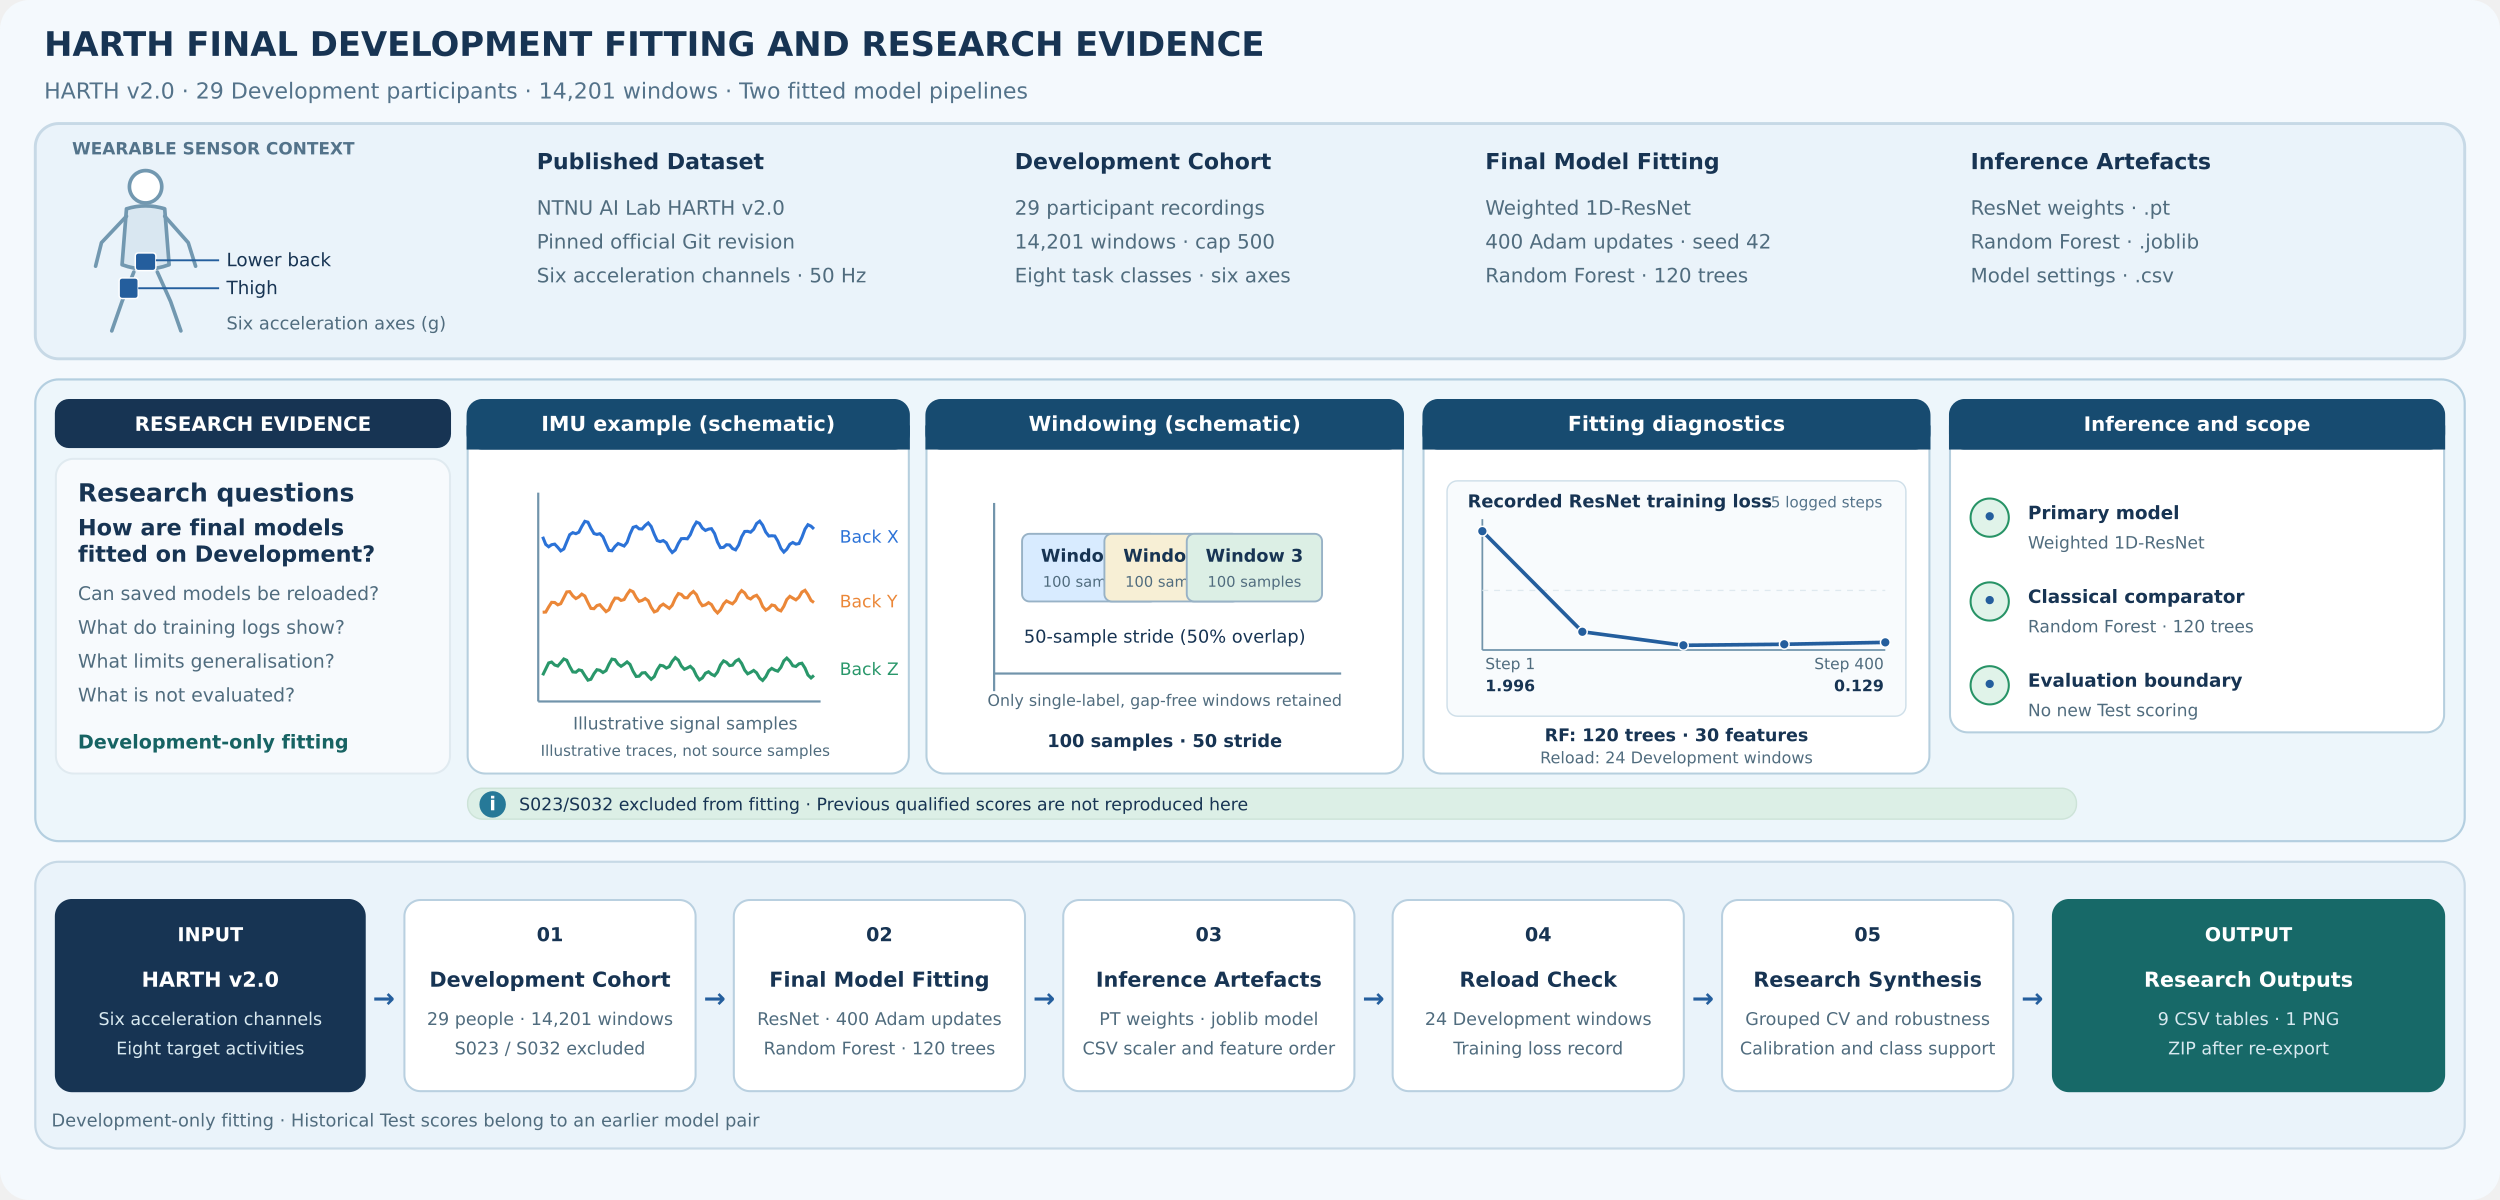
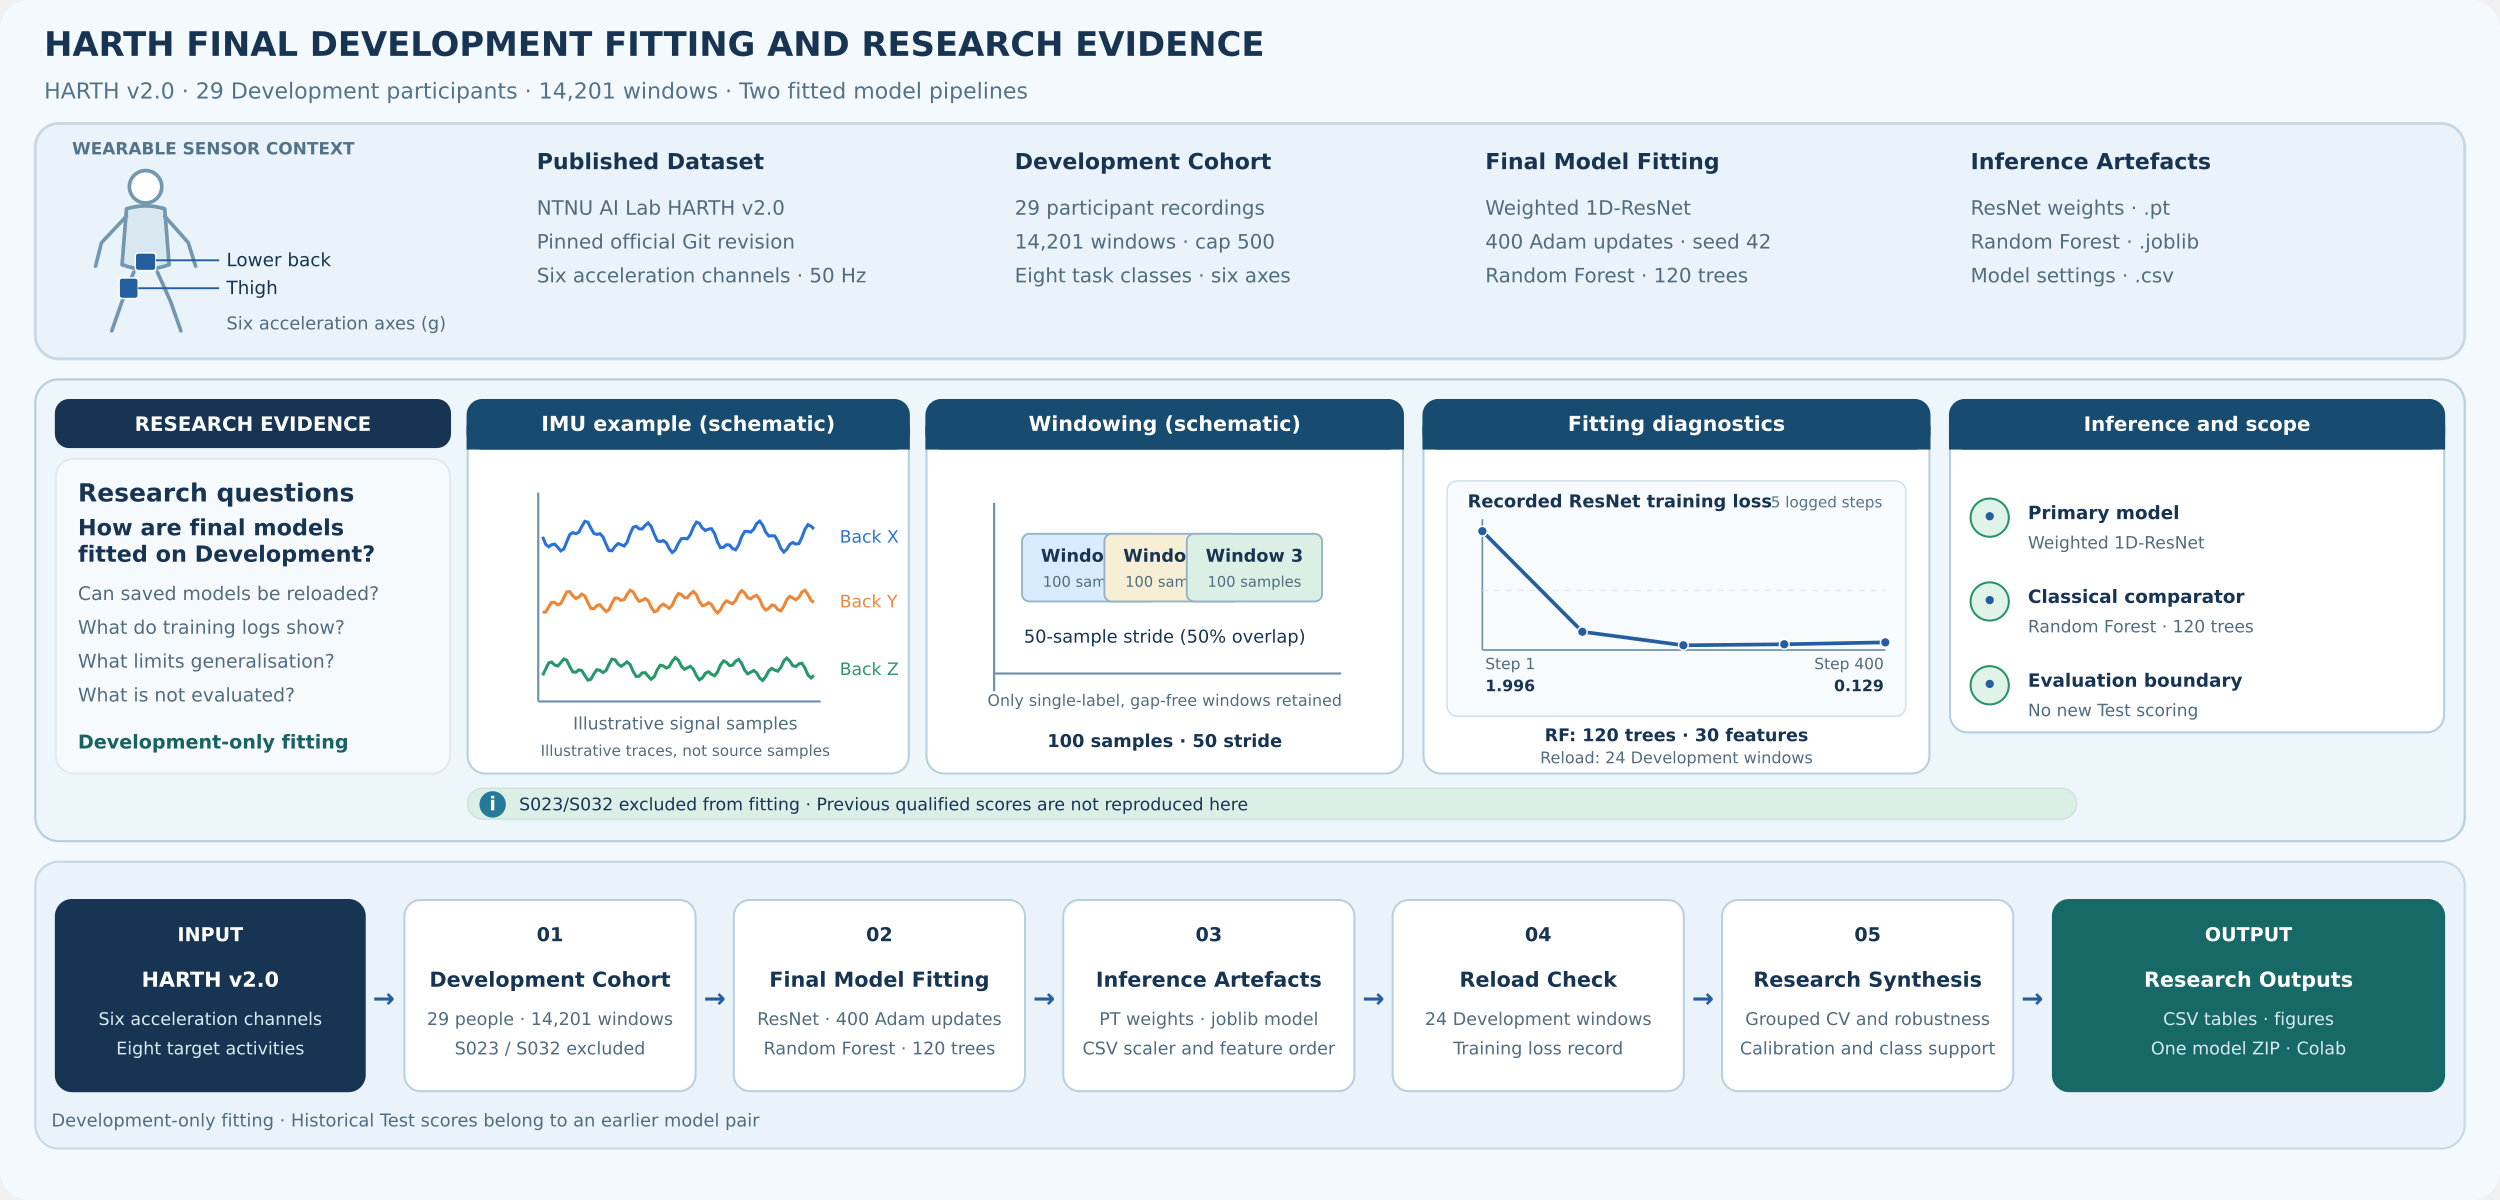
<svg xmlns="http://www.w3.org/2000/svg" width="1700" height="816" viewBox="0 0 1700 816" role="img" aria-labelledby="title desc">
  <rect x="0" y="0" width="1700" height="816" rx="20" fill="#F4F9FD" stroke="#F4F9FD" stroke-width="0" />
  <g font-family="DejaVu Sans, Arial, sans-serif">
    <text x="30" y="38" font-size="23" font-weight="700" fill="#173453">HARTH FINAL DEVELOPMENT FITTING AND RESEARCH EVIDENCE</text>
    <text x="30" y="67" font-size="15" fill="#54738A">HARTH v2.0 · 29 Development participants · 14,201 windows · Two fitted model pipelines</text>
    <rect x="24" y="84" width="1652" height="160" rx="16" fill="#EAF3FA" stroke="#C7D9E6" stroke-width="2" />
    <text x="49" y="105" font-size="11.5" font-weight="700" fill="#53738A">WEARABLE SENSOR CONTEXT</text>
    <g fill="none" stroke="#7298B0" stroke-width="2.5" stroke-linejoin="round" stroke-linecap="round">
      <circle cx="99" cy="127" r="11" fill="#FFFFFF" />
      <path d="M86 142 Q99 138 112 142 L115 180 Q99 186 83 180 Z" fill="#D9E7F1" />
      <path d="M86 147 L69 165 L65 181 M112 147 L128 165 L133 181 M91 185 L83 205 L76 225 M107 185 L116 205 L123 225" />
    </g>
    <rect x="92" y="172" width="14" height="12" rx="2" fill="#245E9D" stroke="#FFFFFF" stroke-width="1" />
    <rect x="81" y="189" width="13" height="14" rx="2" fill="#245E9D" stroke="#FFFFFF" stroke-width="1" />
    <line x1="106" y1="177" x2="149" y2="177" stroke="#245E9D" stroke-width="1.3" />
    <line x1="94" y1="196" x2="149" y2="196" stroke="#245E9D" stroke-width="1.3" />
    <text x="154" y="181" font-size="12.5" fill="#173453">Lower back</text>
    <text x="154" y="200" font-size="12.5" fill="#173453">Thigh</text>
    <text x="154" y="224" font-size="12.1" fill="#506C7E">Six acceleration axes (g)</text>
    <text x="365" y="115" font-size="15" font-weight="700" fill="#173453">Published Dataset</text>
    <text x="365" y="146" font-size="13.5" fill="#506C7E">NTNU AI Lab HARTH v2.0</text>
    <text x="365" y="169" font-size="13.5" fill="#506C7E">Pinned official Git revision</text>
    <text x="365" y="192" font-size="13.5" fill="#506C7E">Six acceleration channels · 50 Hz</text>
    <text x="690" y="115" font-size="15" font-weight="700" fill="#173453">Development Cohort</text>
    <text x="690" y="146" font-size="13.5" fill="#506C7E">29 participant recordings</text>
    <text x="690" y="169" font-size="13.5" fill="#506C7E">14,201 windows · cap 500</text>
    <text x="690" y="192" font-size="13.5" fill="#506C7E">Eight task classes · six axes</text>
    <text x="1010" y="115" font-size="15" font-weight="700" fill="#173453">Final Model Fitting</text>
    <text x="1010" y="146" font-size="13.5" fill="#506C7E">Weighted 1D-ResNet</text>
    <text x="1010" y="169" font-size="13.5" fill="#506C7E">400 Adam updates · seed 42</text>
    <text x="1010" y="192" font-size="13.5" fill="#506C7E">Random Forest · 120 trees</text>
    <text x="1340" y="115" font-size="15" font-weight="700" fill="#173453">Inference Artefacts</text>
    <text x="1340" y="146" font-size="13.5" fill="#506C7E">ResNet weights · .pt</text>
    <text x="1340" y="169" font-size="13.5" fill="#506C7E">Random Forest · .joblib</text>
    <text x="1340" y="192" font-size="13.5" fill="#506C7E">Model settings · .csv</text>
    <rect x="24" y="258" width="1652" height="314" rx="16" fill="#EDF6FB" stroke="#B4CFE0" stroke-width="1.5" />
    <rect x="38" y="272" width="268" height="32" rx="9" fill="#173453" stroke="#173453" stroke-width="1.4" />
    <text x="172" y="293" font-size="13.5" font-weight="700" fill="#FFFFFF" text-anchor="middle">RESEARCH EVIDENCE</text>
    <rect x="38" y="312" width="268" height="214" rx="12" fill="#F7FAFD" stroke="#E0EAF0" stroke-width="1.4" />
    <text x="53" y="341" font-size="17" font-weight="700" fill="#173453">Research questions</text>
    <text x="53" y="364" font-size="15.2" font-weight="700" fill="#173453">How are final models</text>
    <text x="53" y="382" font-size="15.2" font-weight="700" fill="#173453">fitted on Development?</text>
    <text x="53" y="408" font-size="12.8" fill="#506C7E">Can saved models be reloaded?</text>
    <text x="53" y="431" font-size="12.8" fill="#506C7E">What do training logs show?</text>
    <text x="53" y="454" font-size="12.8" fill="#506C7E">What limits generalisation?</text>
    <text x="53" y="477" font-size="12.8" fill="#506C7E">What is not evaluated?</text>
    <text x="53" y="509" font-size="13" font-weight="700" fill="#176363">Development-only fitting</text>
    <rect x="318" y="272" width="300" height="254" rx="12" fill="#FFFFFF" stroke="#B6CFDE" stroke-width="1.4" />
    <rect x="318" y="272" width="300" height="33" rx="10" fill="#174B70" stroke="#174B70" stroke-width="1.4" />
    <rect x="318" y="290" width="300" height="15" rx="0" fill="#174B70" stroke="#174B70" stroke-width="1.4" />
    <text x="468" y="293" font-size="14" font-weight="700" fill="#FFFFFF" text-anchor="middle">IMU example (schematic)</text>
    <rect x="630" y="272" width="324" height="254" rx="12" fill="#FFFFFF" stroke="#B6CFDE" stroke-width="1.4" />
    <rect x="630" y="272" width="324" height="33" rx="10" fill="#174B70" stroke="#174B70" stroke-width="1.4" />
    <rect x="630" y="290" width="324" height="15" rx="0" fill="#174B70" stroke="#174B70" stroke-width="1.4" />
    <text x="792" y="293" font-size="14" font-weight="700" fill="#FFFFFF" text-anchor="middle">Windowing (schematic)</text>
    <rect x="968" y="272" width="344" height="254" rx="12" fill="#FFFFFF" stroke="#B6CFDE" stroke-width="1.4" />
    <rect x="968" y="272" width="344" height="33" rx="10" fill="#174B70" stroke="#174B70" stroke-width="1.4" />
    <rect x="968" y="290" width="344" height="15" rx="0" fill="#174B70" stroke="#174B70" stroke-width="1.4" />
    <text x="1140" y="293" font-size="14" font-weight="700" fill="#FFFFFF" text-anchor="middle">Fitting diagnostics</text>
    <rect x="1326" y="272" width="336" height="226" rx="12" fill="#FFFFFF" stroke="#B6CFDE" stroke-width="1.4" />
    <rect x="1326" y="272" width="336" height="33" rx="10" fill="#174B70" stroke="#174B70" stroke-width="1.4" />
    <rect x="1326" y="290" width="336" height="15" rx="0" fill="#174B70" stroke="#174B70" stroke-width="1.4" />
    <text x="1494" y="293" font-size="13.5" font-weight="700" fill="#FFFFFF" text-anchor="middle">Inference and scope</text>
    <g transform="translate(16 0)">
      <line x1="350" y1="477" x2="542" y2="477" stroke="#7194ab" stroke-width="1.5" />
      <line x1="350" y1="335" x2="350" y2="477" stroke="#7194ab" stroke-width="1.5" />
      <path d="M353.0,365.0 L355.1,370.2 L357.1,371.8 L359.1,370.4 L361.2,370.0 L363.3,372.2 L365.3,374.6 L367.4,373.3 L369.4,368.4 L371.4,363.6 L373.5,362.2 L375.6,362.9 L377.6,361.9 L379.6,358.0 L381.7,354.5 L383.8,355.1 L385.8,359.2 L387.9,362.8 L389.9,363.4 L391.9,362.9 L394.0,365.0 L396.1,370.0 L398.1,374.3 L400.1,374.5 L402.2,371.6 L404.3,369.6 L406.3,370.4 L408.4,371.3 L410.4,368.8 L412.4,363.2 L414.5,358.6 L416.6,357.9 L418.6,359.6 L420.6,359.7 L422.7,357.3 L424.8,355.6 L426.8,358.0 L428.9,363.3 L430.9,367.6 L432.9,368.3 L435.0,367.6 L437.1,369.1 L439.1,373.1 L441.1,375.7 L443.2,374.0 L445.3,369.5 L447.3,366.3 L449.4,366.2 L451.4,366.4 L453.4,363.6 L455.5,358.5 L457.6,355.0 L459.6,355.9 L461.6,359.1 L463.7,360.7 L465.8,359.8 L467.8,359.5 L469.9,362.8 L471.9,368.6 L473.9,372.4 L476.0,372.2 L478.0,370.4 L480.1,370.6 L482.1,373.0 L484.2,373.9 L486.3,370.6 L488.3,365.0 L490.4,361.4 L492.4,361.3 L494.4,361.9 L496.5,359.9 L498.5,356.0 L500.6,354.4 L502.6,357.1 L504.7,361.8 L506.8,364.5 L508.8,364.3 L510.9,364.5 L512.9,367.9 L515.0,372.9 L517.0,375.4 L519.0,373.5 L521.1,370.1 L523.1,368.9 L525.2,370.0 L527.3,369.6 L529.3,365.4 L531.4,359.8 L533.4,356.8 L535.5,357.8 L537.5,359.7" stroke="#2B72D7" fill="none" stroke-width="2.1" />
      <text x="555" y="369" font-size="11.7" fill="#2B72D7">Back X</text>
      <path d="M353.0,416.3 L355.1,416.2 L357.1,412.7 L359.1,409.6 L361.2,409.7 L363.3,411.3 L365.3,410.5 L367.4,406.4 L369.4,402.5 L371.4,402.3 L373.5,405.2 L375.6,407.0 L377.6,405.9 L379.6,404.0 L381.7,405.3 L383.8,409.8 L385.8,413.7 L387.9,413.9 L389.9,411.8 L391.9,411.2 L394.0,413.6 L396.1,415.9 L398.1,414.6 L400.1,410.2 L402.2,406.7 L404.3,406.8 L406.3,408.3 L408.4,407.7 L410.4,404.2 L412.4,401.4 L414.5,402.4 L416.6,406.3 L418.6,408.9 L420.6,408.3 L422.7,407.0 L424.8,408.5 L426.8,412.9 L428.9,416.1 L430.9,415.3 L432.9,412.2 L435.0,410.8 L437.1,412.3 L439.1,413.7 L441.1,411.6 L443.2,406.9 L445.3,403.6 L447.3,404.2 L449.4,406.4 L451.4,406.5 L453.4,403.9 L455.5,402.2 L457.6,404.4 L459.6,409.1 L461.6,411.9 L463.7,411.3 L465.8,409.8 L467.8,411.1 L469.9,414.7 L471.9,416.8 L473.9,414.7 L476.0,410.7 L478.0,408.6 L480.1,409.7 L482.1,410.6 L484.2,408.4 L486.3,404.0 L488.3,401.6 L490.4,403.2 L492.4,406.4 L494.4,407.3 L496.5,405.6 L498.5,404.8 L500.6,407.6 L502.6,412.4 L504.7,414.9 L506.8,413.6 L508.8,411.4 L510.9,411.9 L512.9,414.5 L515.0,415.4 L517.0,412.3 L519.0,407.7 L521.1,405.5 L523.1,406.7 L525.2,407.9 L527.3,406.1 L529.3,402.6 L531.4,401.4 L533.4,404.3 L535.5,408.3 L537.5,409.7" stroke="#EB8738" fill="none" stroke-width="2.1" />
      <text x="555" y="413" font-size="11.7" fill="#EB8738">Back Y</text>
      <path d="M353.0,459.2 L355.1,454.9 L357.1,450.8 L359.1,450.2 L361.2,452.2 L363.3,452.9 L365.3,450.6 L367.4,448.1 L369.4,449.0 L371.4,453.2 L373.5,456.9 L375.6,457.1 L377.6,455.5 L379.6,456.0 L381.7,459.4 L383.8,462.5 L385.8,461.9 L387.9,458.1 L389.9,455.4 L391.9,455.8 L394.0,457.3 L396.1,456.0 L398.1,451.7 L400.1,448.2 L402.2,448.6 L404.3,451.6 L406.3,453.1 L408.4,451.7 L410.4,450.1 L412.4,451.8 L414.5,456.5 L416.6,460.0 L418.6,459.8 L420.6,457.6 L422.7,457.4 L424.8,459.9 L426.8,461.9 L428.9,460.1 L430.9,455.5 L432.9,452.4 L435.0,452.8 L437.1,454.3 L439.1,453.3 L441.1,449.7 L443.2,447.2 L445.3,448.9 L447.3,452.9 L449.4,455.1 L451.4,454.2 L453.4,453.1 L455.5,455.1 L457.6,459.5 L459.6,462.3 L461.6,461.0 L463.7,457.8 L465.8,456.8 L467.8,458.5 L469.9,459.5 L471.9,457.0 L473.9,452.2 L476.0,449.4 L478.0,450.4 L480.1,452.6 L482.1,452.3 L484.2,449.6 L486.3,448.4 L488.3,451.1 L490.4,455.7 L492.4,458.2 L494.4,457.2 L496.5,455.9 L498.5,457.5 L500.6,461.1 L502.6,462.7 L504.7,460.2 L506.8,456.1 L508.8,454.5 L510.9,455.7 L512.9,456.4 L515.0,453.8 L517.0,449.4 L519.0,447.5 L521.1,449.6 L523.1,452.7 L525.2,453.2 L527.3,451.4 L529.3,451.0 L531.4,454.3 L533.4,459.0 L535.5,461.0 L537.5,459.3" stroke="#29976A" fill="none" stroke-width="2.1" />
      <text x="555" y="459" font-size="11.7" fill="#29976A">Back Z</text>
      <text x="450" y="496" font-size="11.7" fill="#506C7E" text-anchor="middle">Illustrative signal samples</text>
      <text x="450" y="514" font-size="10.3" fill="#506C7E" text-anchor="middle">Illustrative traces, not source samples</text>
    </g>
    <line x1="676" y1="458" x2="912" y2="458" stroke="#7194ab" stroke-width="1.5" />
    <line x1="676" y1="342" x2="676" y2="470" stroke="#7194ab" stroke-width="1.5" />
    <rect x="695" y="363" width="92" height="46" rx="5" fill="#d8ebff" stroke="#98b2c6" stroke-width="1.3" />
    <text x="741" y="382" font-size="12" font-weight="700" fill="#173453" text-anchor="middle">Window 1</text>
    <text x="741" y="399" font-size="10" fill="#506C7E" text-anchor="middle">100 samples</text>
    <rect x="751" y="363" width="92" height="46" rx="5" fill="#f7efd5" stroke="#98b2c6" stroke-width="1.3" />
    <text x="797" y="382" font-size="12" font-weight="700" fill="#173453" text-anchor="middle">Window 2</text>
    <text x="797" y="399" font-size="10" fill="#506C7E" text-anchor="middle">100 samples</text>
    <rect x="807" y="363" width="92" height="46" rx="5" fill="#dcefe5" stroke="#98b2c6" stroke-width="1.3" />
    <text x="853" y="382" font-size="12" font-weight="700" fill="#173453" text-anchor="middle">Window 3</text>
    <text x="853" y="399" font-size="10" fill="#506C7E" text-anchor="middle">100 samples</text>
    <text x="792" y="437" font-size="12.1" fill="#173453" text-anchor="middle">50-sample stride (50% overlap)</text>
    <text x="792" y="480" font-size="10.8" fill="#506C7E" text-anchor="middle">Only single-label, gap-free windows retained</text>
    <text x="792" y="508" font-size="12.1" font-weight="700" fill="#173453" text-anchor="middle">100 samples · 50 stride</text>
    <rect x="984" y="327" width="312" height="160" rx="7" fill="#F8FBFD" stroke="#CFDFE9" stroke-width="1" />
    <text x="998" y="345" font-size="12.1" font-weight="700" fill="#173453">Recorded ResNet training loss</text>
    <text x="1280" y="345" font-size="10.3" fill="#54738A" text-anchor="end">5 logged steps</text>
    <line x1="1008" y1="442" x2="1282" y2="442" stroke="#7194AB" stroke-width="1.2" />
    <line x1="1008" y1="353" x2="1008" y2="442" stroke="#7194AB" stroke-width="1.2" />
    <line x1="1008" y1="401.5" x2="1282" y2="401.5" stroke="#DFE9EF" stroke-width="0.9" stroke-dasharray="4 4" />
    <polyline points="1008.0,361.2 1076.0,429.6 1144.7,438.8 1213.3,438.1 1282.0,436.8" fill="none" stroke="#245E9D" stroke-width="2.5" stroke-linecap="round" stroke-linejoin="round" />
    <circle cx="1008.0" cy="361.2" r="3.3" fill="#245E9D" stroke="#FFFFFF" stroke-width="1" />
    <circle cx="1076.0" cy="429.6" r="3.3" fill="#245E9D" stroke="#FFFFFF" stroke-width="1" />
    <circle cx="1144.7" cy="438.8" r="3.3" fill="#245E9D" stroke="#FFFFFF" stroke-width="1" />
    <circle cx="1213.3" cy="438.1" r="3.3" fill="#245E9D" stroke="#FFFFFF" stroke-width="1" />
    <circle cx="1282.0" cy="436.8" r="3.3" fill="#245E9D" stroke="#FFFFFF" stroke-width="1" />
    <text x="1010" y="455" font-size="10.5" fill="#506C7E">Step 1</text>
    <text x="1281" y="455" font-size="10.5" fill="#506C7E" text-anchor="end">Step 400</text>
    <text x="1010" y="470" font-size="10.7" font-weight="700" fill="#173453">1.996</text>
    <text x="1281" y="470" font-size="10.7" font-weight="700" fill="#173453" text-anchor="end">0.129</text>
    <text x="1140" y="504" font-size="11.9" font-weight="700" fill="#173453" text-anchor="middle">RF: 120 trees · 30 features</text>
    <text x="1140" y="519" font-size="10.9" fill="#506C7E" text-anchor="middle">Reload: 24 Development windows</text>
    <circle cx="1353" cy="352" r="13" fill="#E0F3E9" stroke="#279366" stroke-width="1.4" />
    <text x="1353" y="357" font-size="16" font-weight="700" fill="#245E9D" text-anchor="middle">•</text>
    <text x="1379" y="353" font-size="12.5" font-weight="700" fill="#173453">Primary model</text>
    <text x="1379" y="373" font-size="11.6" fill="#506C7E">Weighted 1D-ResNet</text>
    <circle cx="1353" cy="409" r="13" fill="#E0F3E9" stroke="#279366" stroke-width="1.4" />
    <text x="1353" y="414" font-size="16" font-weight="700" fill="#245E9D" text-anchor="middle">•</text>
    <text x="1379" y="410" font-size="12.5" font-weight="700" fill="#173453">Classical comparator</text>
    <text x="1379" y="430" font-size="11.6" fill="#506C7E">Random Forest · 120 trees</text>
    <circle cx="1353" cy="466" r="13" fill="#E0F3E9" stroke="#279366" stroke-width="1.4" />
    <text x="1353" y="471" font-size="16" font-weight="700" fill="#245E9D" text-anchor="middle">•</text>
    <text x="1379" y="467" font-size="12.5" font-weight="700" fill="#173453">Evaluation boundary</text>
    <text x="1379" y="487" font-size="11.6" fill="#506C7E">No new Test scoring</text>
    <rect x="318" y="536" width="1094" height="21" rx="10" fill="#DCEFE6" stroke="#CDE3D8" stroke-width="1" />
    <circle cx="335" cy="547" r="9" fill="#267998" />
    <text x="335" y="551" font-size="13" font-weight="700" fill="#FFFFFF" text-anchor="middle">i</text>
    <text x="353" y="551" font-size="11.8" fill="#173453">S023/S032 excluded from fitting · Previous qualified scores are not reproduced here</text>
    <rect x="24" y="586" width="1652" height="195" rx="16" fill="#EAF3FA" stroke="#C7D9E6" stroke-width="1.5" />
    <rect x="38" y="612" width="210" height="130" rx="11" fill="#173453" stroke="#173453" stroke-width="1.4" />
    <text x="143" y="640" font-size="13" font-weight="700" fill="#FFFFFF" text-anchor="middle">INPUT</text>
    <text x="143" y="671" font-size="14.1" font-weight="700" fill="#FFFFFF" text-anchor="middle">HARTH v2.0</text>
    <text x="143" y="697" font-size="11.9" fill="#D8E9F0" text-anchor="middle">Six acceleration channels</text>
    <text x="143" y="717" font-size="11.9" fill="#D8E9F0" text-anchor="middle">Eight target activities</text>
    <text x="261" y="685" font-size="18" font-weight="700" fill="#245E9D" text-anchor="middle">→</text>
    <rect x="275" y="612" width="198" height="130" rx="11" fill="#FFFFFF" stroke="#B9D0E0" stroke-width="1.4" />
    <text x="374" y="640" font-size="13" font-weight="700" fill="#173453" text-anchor="middle">01</text>
    <text x="374" y="671" font-size="14.1" font-weight="700" fill="#173453" text-anchor="middle">Development Cohort</text>
    <text x="374" y="697" font-size="11.9" fill="#506C7E" text-anchor="middle">29 people · 14,201 windows</text>
    <text x="374" y="717" font-size="11.9" fill="#506C7E" text-anchor="middle">S023 / S032 excluded</text>
    <text x="486" y="685" font-size="18" font-weight="700" fill="#245E9D" text-anchor="middle">→</text>
    <rect x="499" y="612" width="198" height="130" rx="11" fill="#FFFFFF" stroke="#B9D0E0" stroke-width="1.4" />
    <text x="598" y="640" font-size="13" font-weight="700" fill="#173453" text-anchor="middle">02</text>
    <text x="598" y="671" font-size="14.1" font-weight="700" fill="#173453" text-anchor="middle">Final Model Fitting</text>
    <text x="598" y="697" font-size="11.9" fill="#506C7E" text-anchor="middle">ResNet · 400 Adam updates</text>
    <text x="598" y="717" font-size="11.9" fill="#506C7E" text-anchor="middle">Random Forest · 120 trees</text>
    <text x="710" y="685" font-size="18" font-weight="700" fill="#245E9D" text-anchor="middle">→</text>
    <rect x="723" y="612" width="198" height="130" rx="11" fill="#FFFFFF" stroke="#B9D0E0" stroke-width="1.4" />
    <text x="822" y="640" font-size="13" font-weight="700" fill="#173453" text-anchor="middle">03</text>
    <text x="822" y="671" font-size="14.1" font-weight="700" fill="#173453" text-anchor="middle">Inference Artefacts</text>
    <text x="822" y="697" font-size="11.9" fill="#506C7E" text-anchor="middle">PT weights · joblib model</text>
    <text x="822" y="717" font-size="11.9" fill="#506C7E" text-anchor="middle">CSV scaler and feature order</text>
    <text x="934" y="685" font-size="18" font-weight="700" fill="#245E9D" text-anchor="middle">→</text>
    <rect x="947" y="612" width="198" height="130" rx="11" fill="#FFFFFF" stroke="#B9D0E0" stroke-width="1.4" />
    <text x="1046" y="640" font-size="13" font-weight="700" fill="#173453" text-anchor="middle">04</text>
    <text x="1046" y="671" font-size="14.1" font-weight="700" fill="#173453" text-anchor="middle">Reload Check</text>
    <text x="1046" y="697" font-size="11.9" fill="#506C7E" text-anchor="middle">24 Development windows</text>
    <text x="1046" y="717" font-size="11.9" fill="#506C7E" text-anchor="middle">Training loss record</text>
    <text x="1158" y="685" font-size="18" font-weight="700" fill="#245E9D" text-anchor="middle">→</text>
    <rect x="1171" y="612" width="198" height="130" rx="11" fill="#FFFFFF" stroke="#B9D0E0" stroke-width="1.4" />
    <text x="1270" y="640" font-size="13" font-weight="700" fill="#173453" text-anchor="middle">05</text>
    <text x="1270" y="671" font-size="14.1" font-weight="700" fill="#173453" text-anchor="middle">Research Synthesis</text>
    <text x="1270" y="697" font-size="11.9" fill="#506C7E" text-anchor="middle">Grouped CV and robustness</text>
    <text x="1270" y="717" font-size="11.9" fill="#506C7E" text-anchor="middle">Calibration and class support</text>
    <text x="1382" y="685" font-size="18" font-weight="700" fill="#245E9D" text-anchor="middle">→</text>
    <rect x="1396" y="612" width="266" height="130" rx="11" fill="#176968" stroke="#176968" stroke-width="1.4" />
    <text x="1529" y="640" font-size="13" font-weight="700" fill="#FFFFFF" text-anchor="middle">OUTPUT</text>
    <text x="1529" y="671" font-size="14.1" font-weight="700" fill="#FFFFFF" text-anchor="middle">Research Outputs</text>
-     <text x="1529" y="697" font-size="11.9" fill="#D8E9F0" text-anchor="middle">9 CSV tables · 1 PNG</text>
-     <text x="1529" y="717" font-size="11.9" fill="#D8E9F0" text-anchor="middle">ZIP after re-export</text>
+     <text x="1529" y="697" font-size="11.9" fill="#D8E9F0" text-anchor="middle">CSV tables · figures</text>
+     <text x="1529" y="717" font-size="11.9" fill="#D8E9F0" text-anchor="middle">One model ZIP · Colab</text>
    <text x="35" y="766" font-size="12.1" fill="#506C7E">Development-only fitting · Historical Test scores belong to an earlier model pair</text>
  </g>
</svg>
